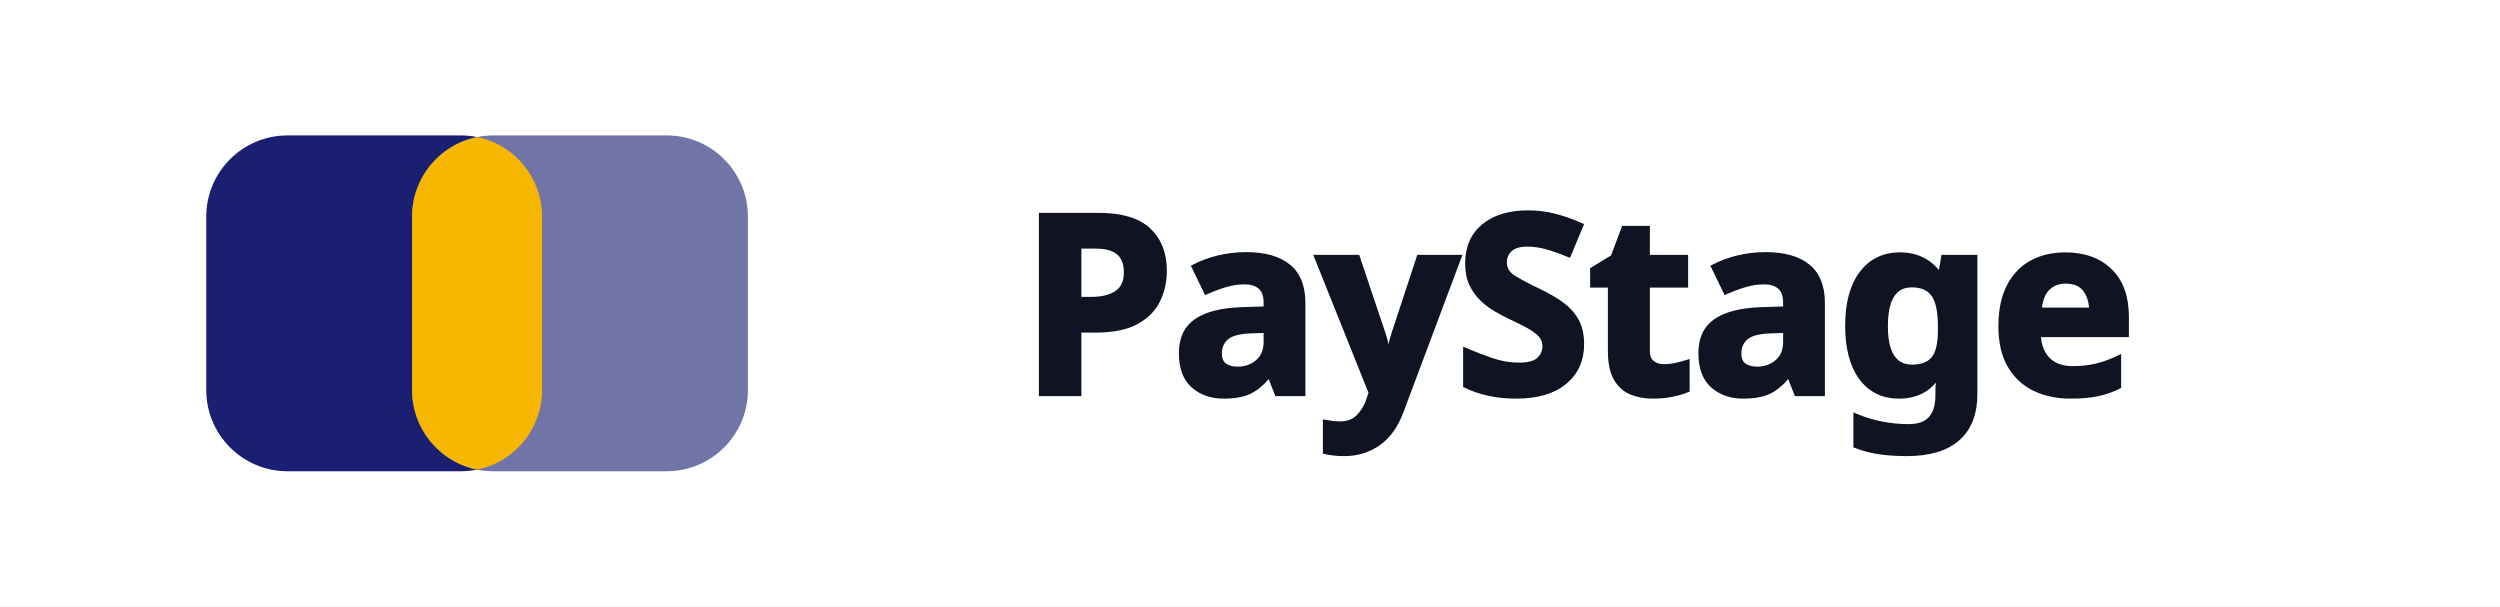
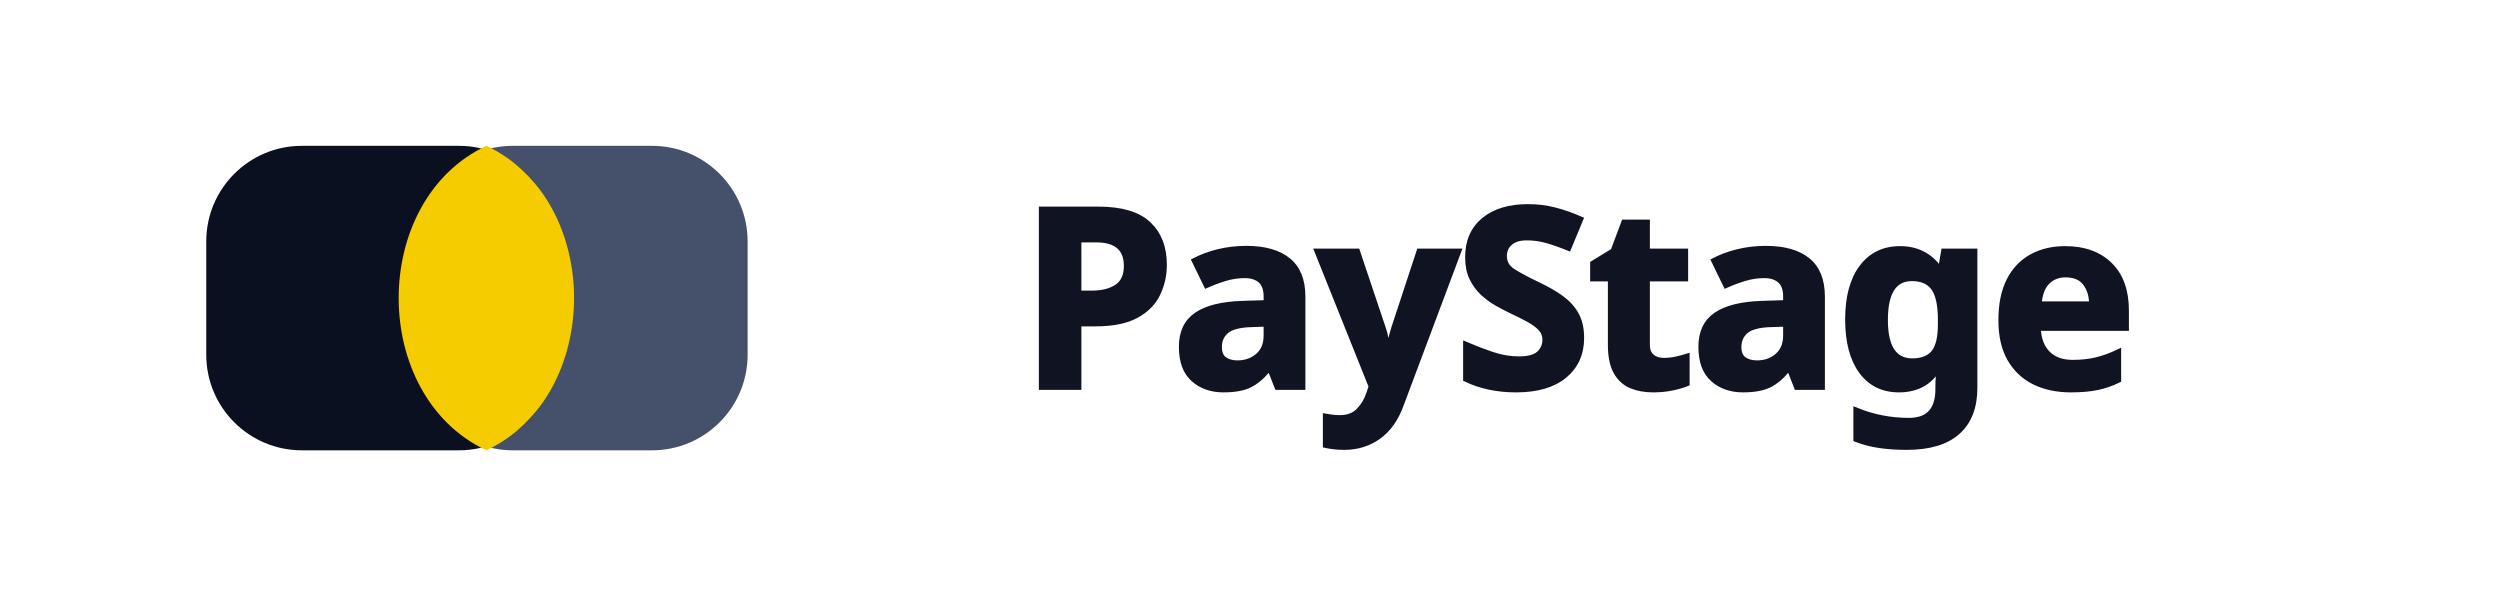
- <svg xmlns="http://www.w3.org/2000/svg" width="1200" height="291" viewBox="0 0 1200 291">
-   <rect width="1200" height="291" fill="#FFFFFF" />
-   <g transform="translate(99 65) scale(2.6)">
-     <defs>
-       <clipPath id="venn-a">
-         <rect x="0" y="0" width="62" height="62" rx="15" />
-       </clipPath>
-     </defs>
-     <rect data-plate="A" x="0" y="0" width="62" height="62" rx="15" fill="#1A1F71" />
-     <rect data-plate="B" data-surface="#FFFFFF" x="38" y="0" width="62" height="62" rx="15" fill="#7174a7" />
-     <g clip-path="url(#venn-a)">
-       <rect data-lens="1" x="38" y="0" width="62" height="62" rx="15" fill="#F7B600" />
-     </g>
+ <svg xmlns="http://www.w3.org/2000/svg" width="1200" height="286" viewBox="0 0 1200 286">
+   <rect width="1200" height="286" fill="#FFFFFF" />
+   <g transform="translate(99 70) scale(1.461495)">
+     <rect data-plate="B" data-surface="#FFFFFF" x="69.3" y="0" width="108.5" height="100" rx="31.4" fill="#45506B" />
+     <rect data-plate="A" x="0" y="0" width="114.4" height="100" rx="31.4" fill="#0B1020" />
+     <path data-lens="1" data-role="lens" d="M92 0C130.4 18 130.4 82 92 100C53.6 82 53.6 18 92 0Z" fill="#F5CC00" />
  </g>
-   <text x="489" y="189" font-family="Noto Sans, -apple-system, Helvetica Neue, Arial, sans-serif" font-size="120" font-weight="700" letter-spacing="-2.4" fill="#101322" stroke="#101322" stroke-width="2.28">PayStage</text>
+   <text x="489" y="186" font-family="Noto Sans, -apple-system, Helvetica Neue, Arial, sans-serif" font-size="120" font-weight="700" letter-spacing="-2.4" fill="#101322" stroke="#101322" stroke-width="2.28">PayStage</text>
</svg>
